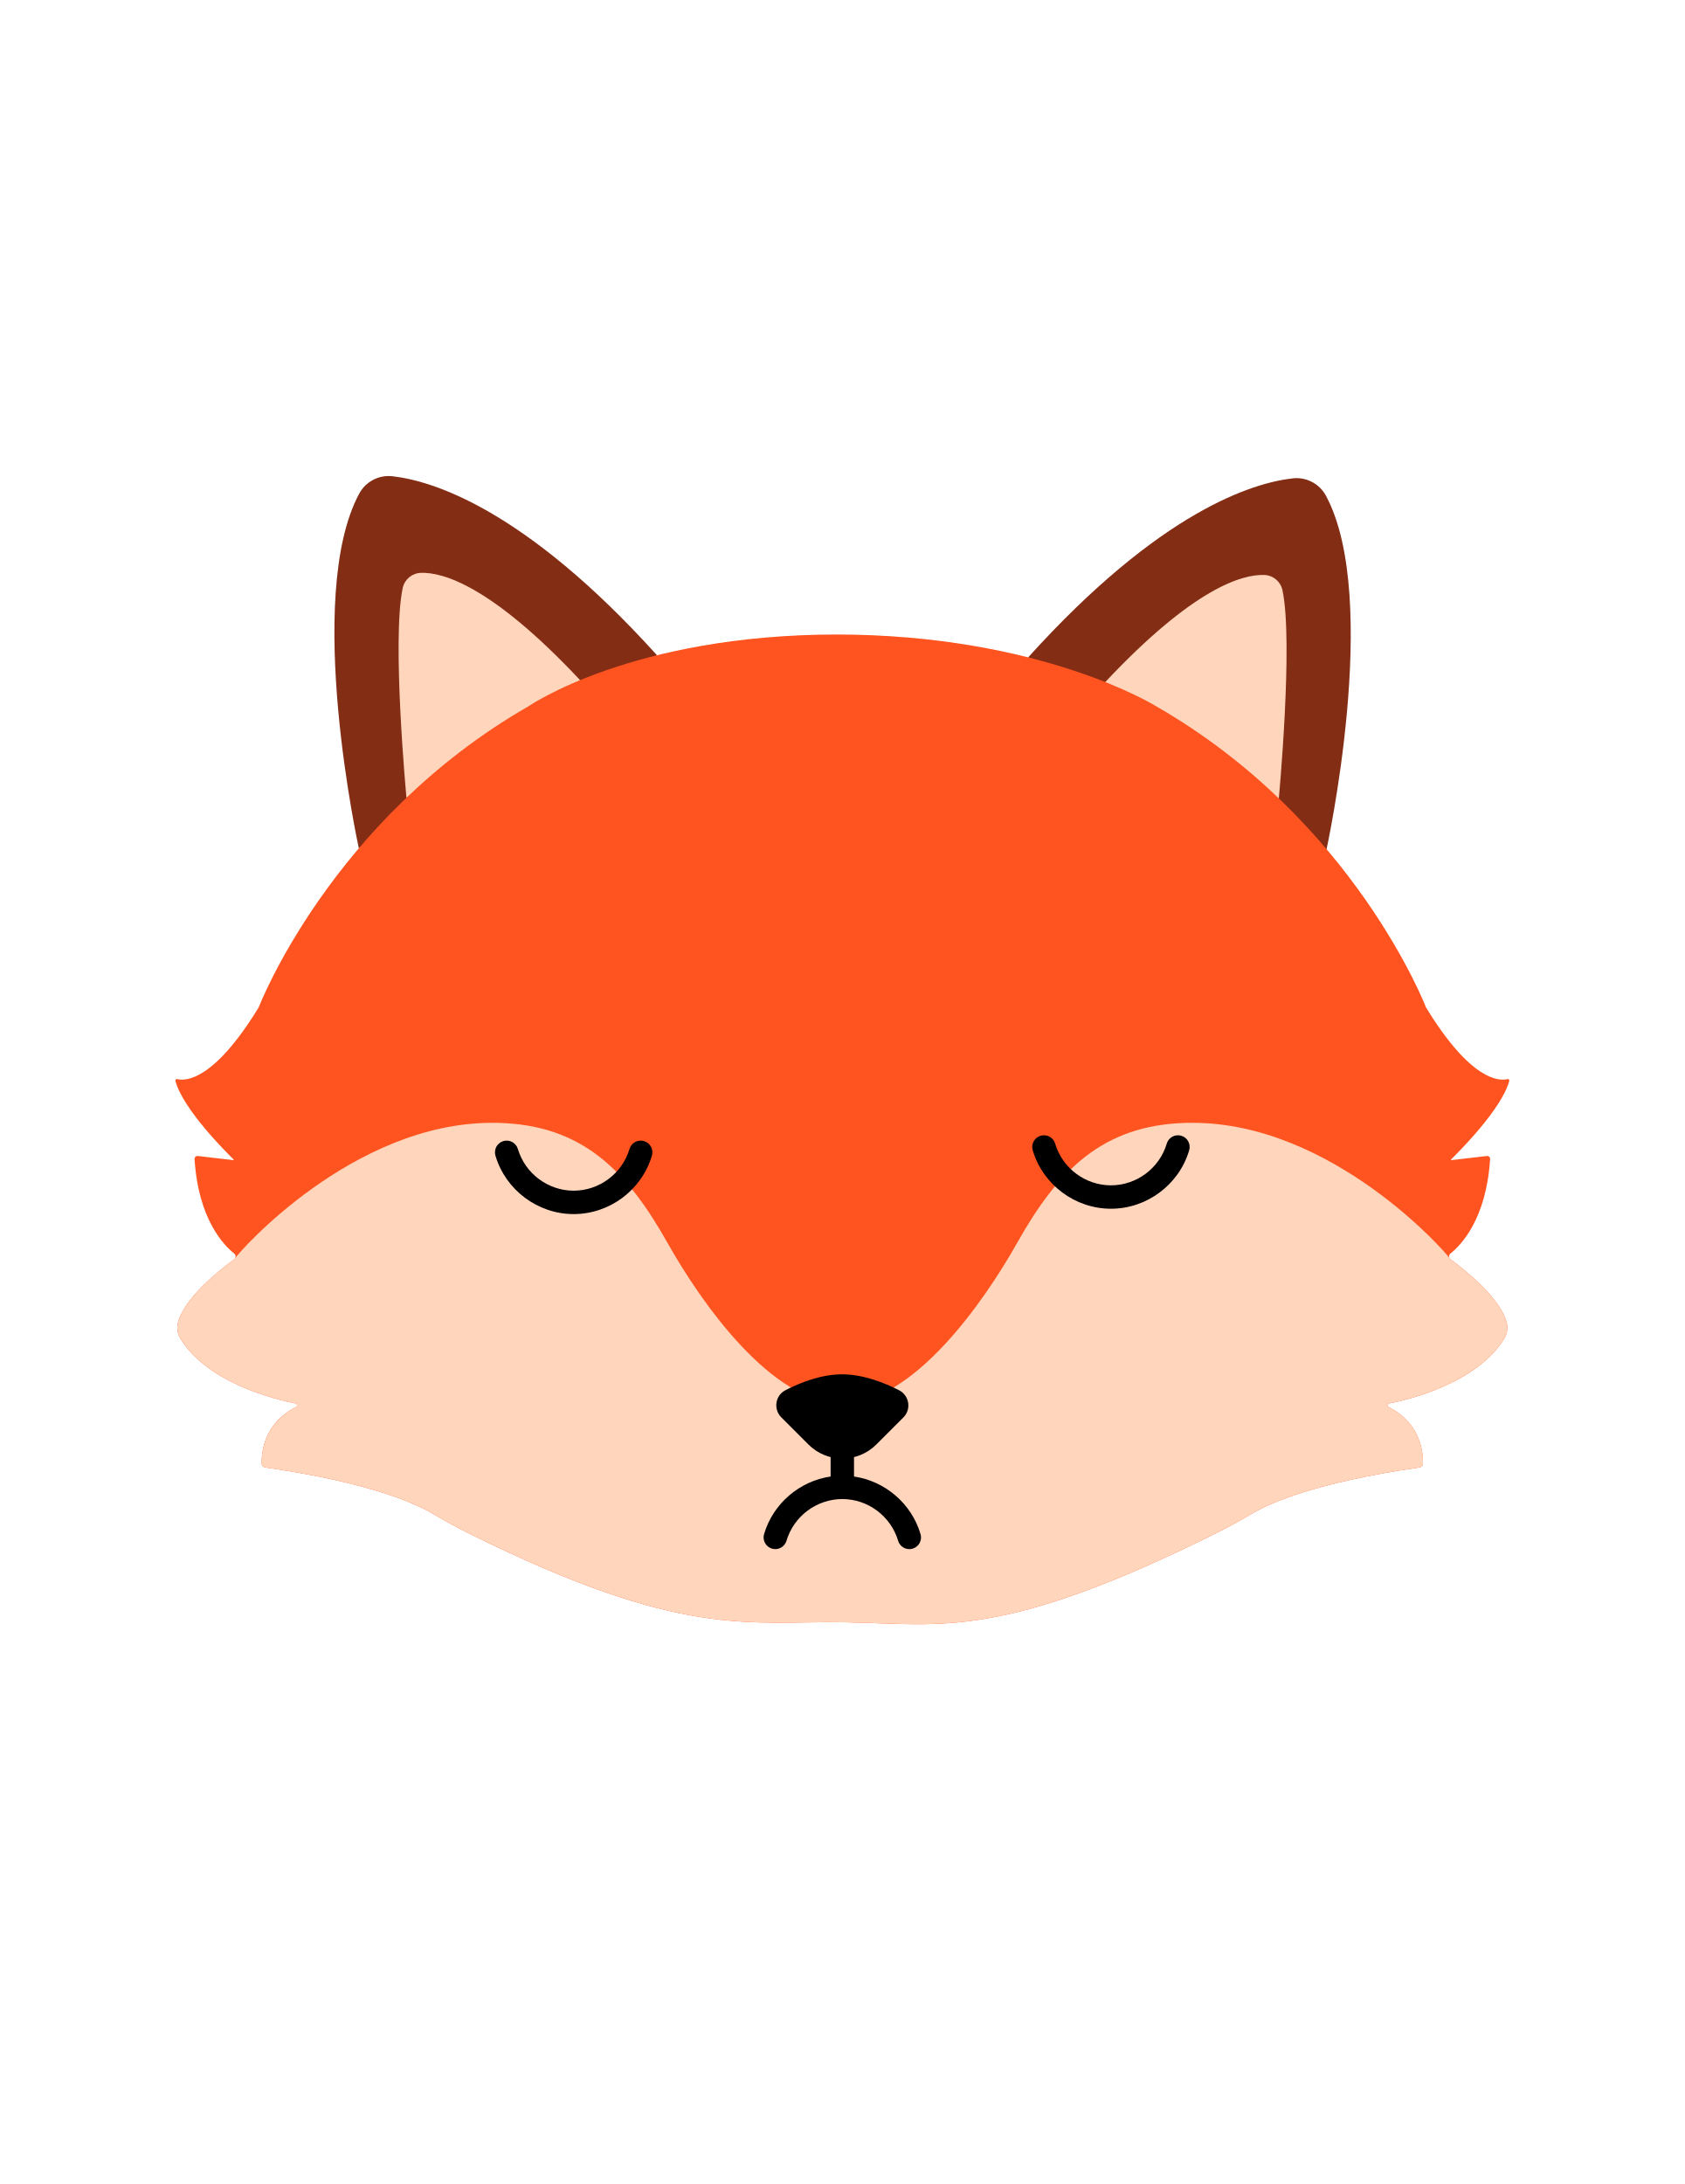
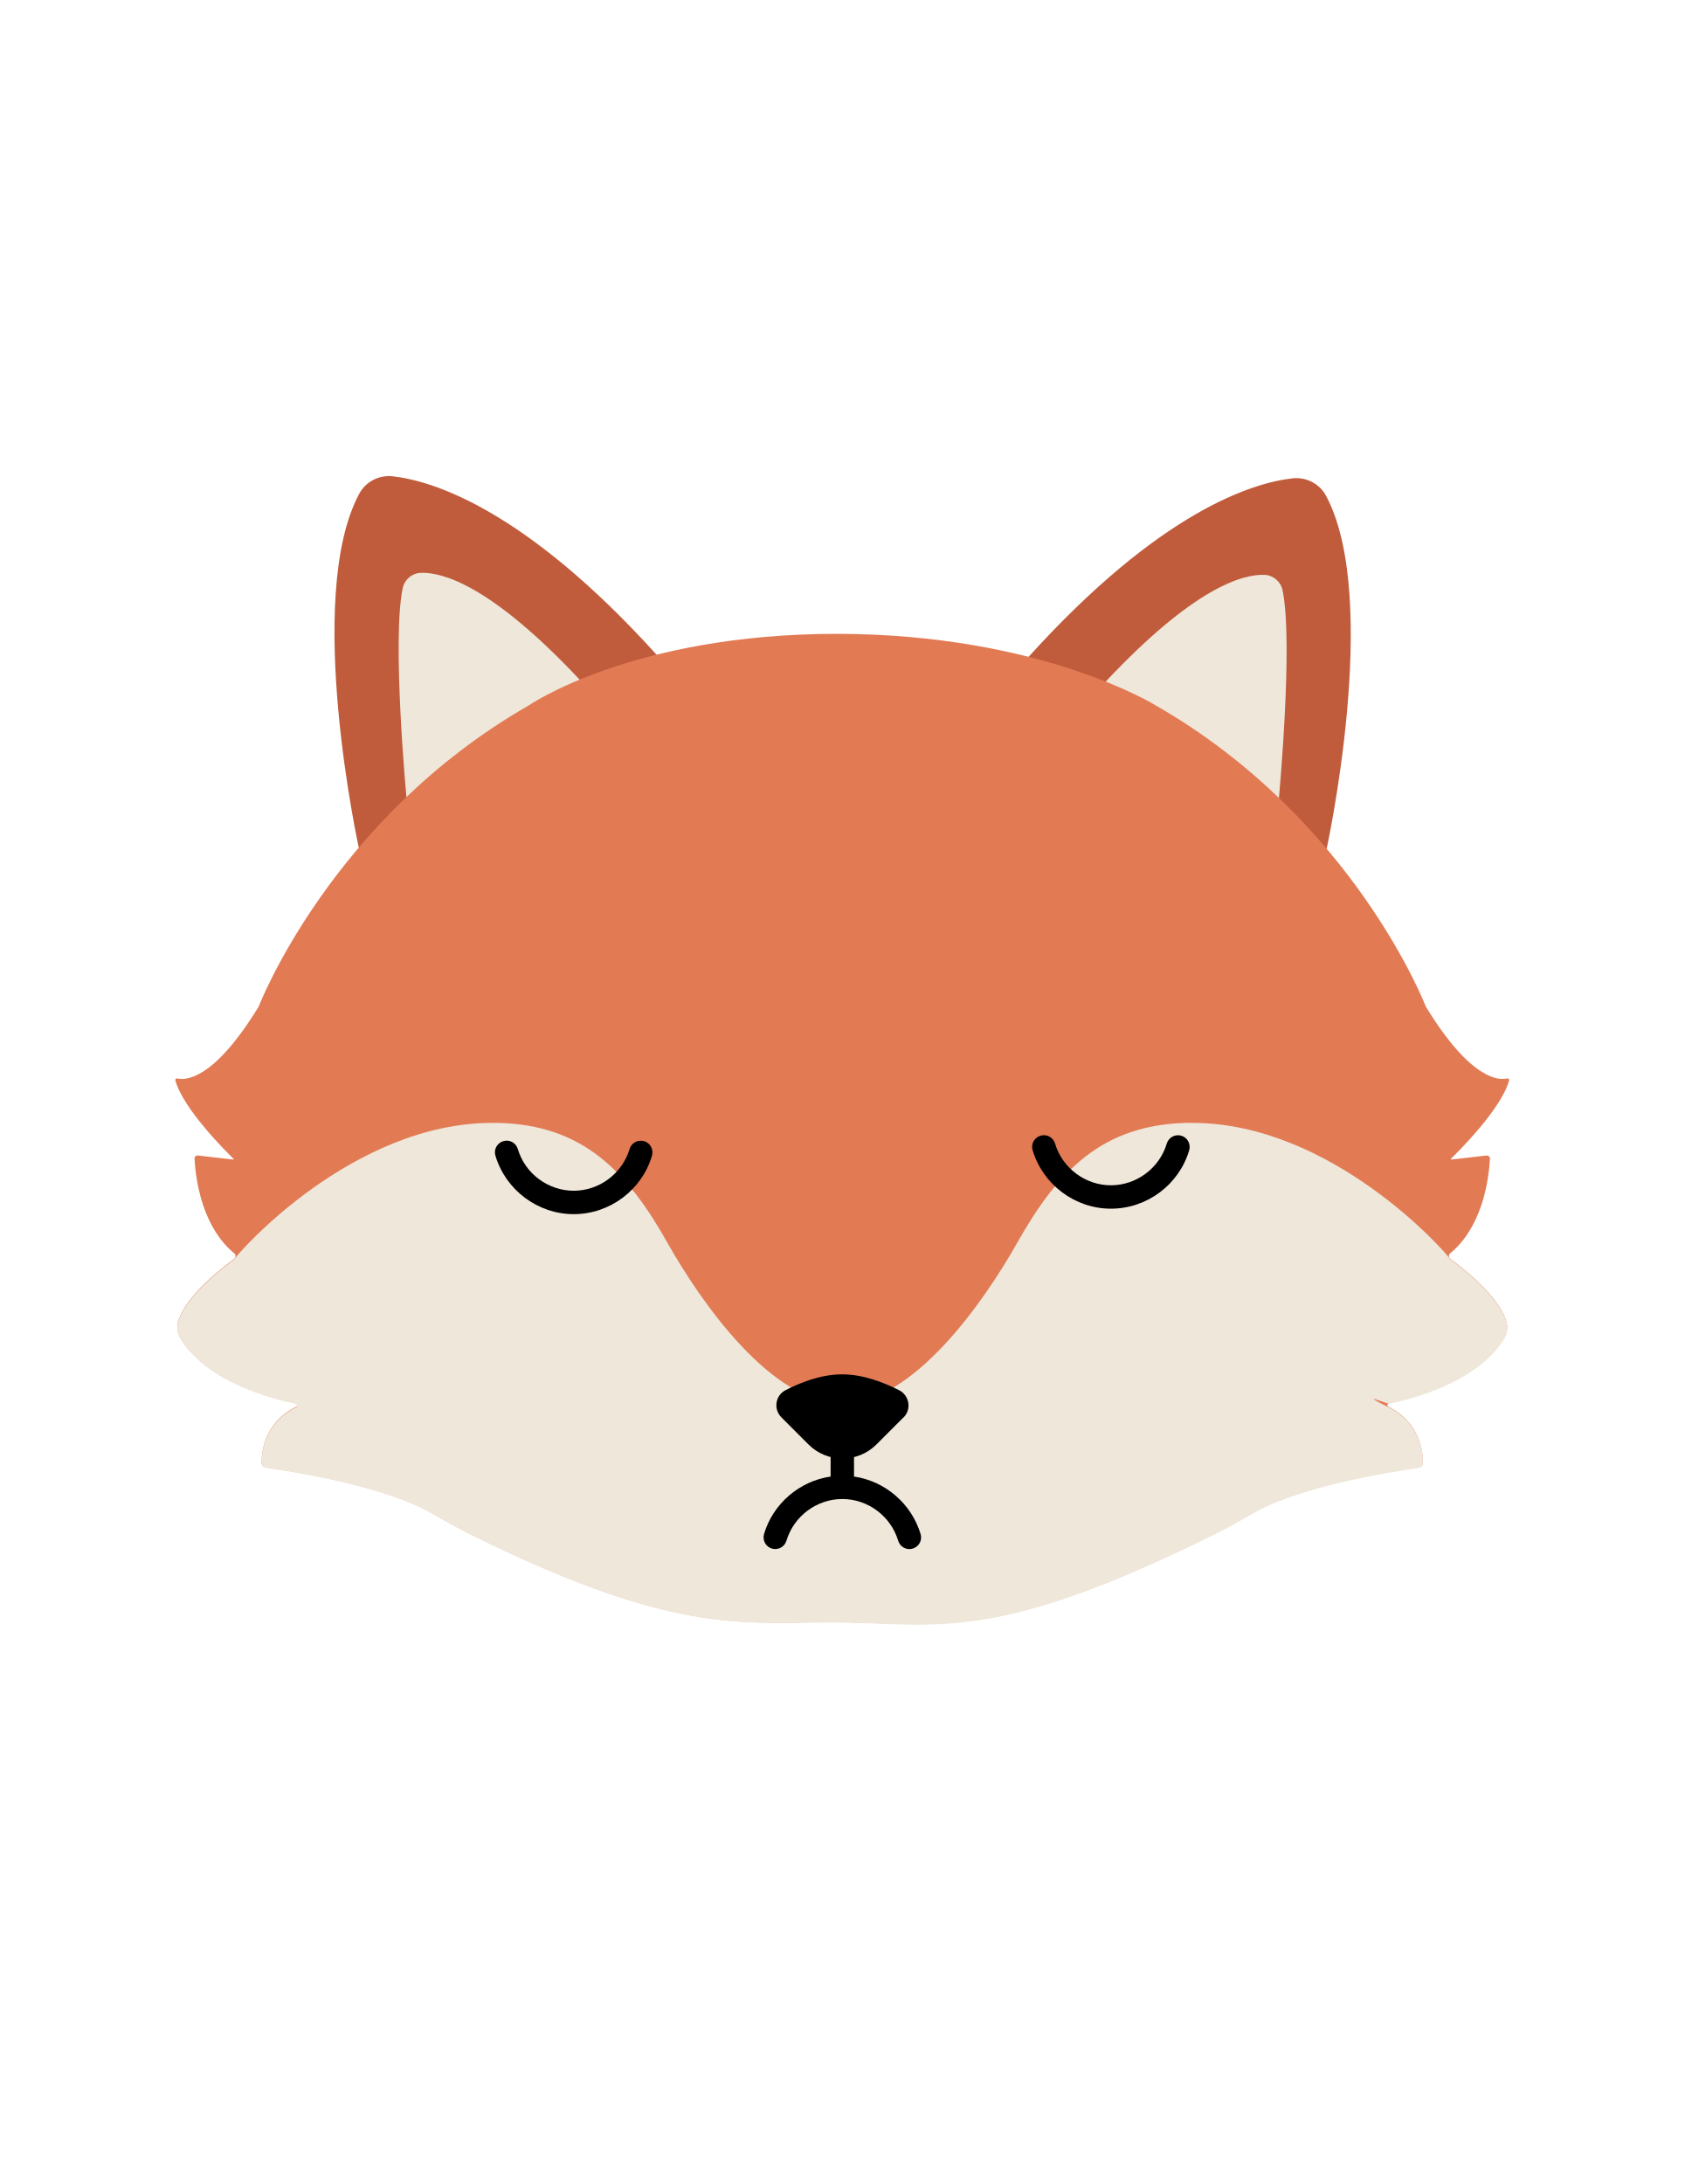
- <svg xmlns="http://www.w3.org/2000/svg" id="fox" viewBox="0 0 1080 1400">
+ <svg xmlns="http://www.w3.org/2000/svg" id="fox" version="1.1" viewBox="0 0 1080 1400">
  <defs>
    <style>
-       .cls-1 {
+       .st0 {
        fill: none;
      }

-       .cls-2 {
-         fill: #ffd5bc;
+       .st1 {
+         fill: #e27a54;
      }

-       .cls-3 {
-         fill: #832d14;
+       .st2 {
+         fill: #efe7da;
      }

-       .cls-4 {
-         fill: #ff5420;
+       .st3 {
+         fill: #c05c3c;
      }

-       .cls-5 {
+       .st4 {
        stroke: #000;
        stroke-linecap: round;
        stroke-miterlimit: 10;
      }
    </style>
  </defs>
-   <path class="cls-3" d="M230.05,543.77s-35.4-160.96.22-227.32c4.14-7.71,12.58-12.15,21.27-11.17,25.3,2.84,84.64,20.61,169.66,114.76" />
-   <path class="cls-2" d="M260.58,511.38s-9.53-101.15-2.4-134.47c1.18-5.51,5.98-9.5,11.61-9.7,14.02-.5,45.29,8.21,102.1,68.78" />
-   <path class="cls-3" d="M850.29,545.12s35.4-160.96-.22-227.32c-4.14-7.71-12.58-12.15-21.27-11.17-25.3,2.84-84.64,20.61-169.66,114.76" />
-   <path class="cls-2" d="M819.76,512.74s9.53-101.15,2.4-134.47c-1.18-5.51-5.98-9.5-11.61-9.7-14.02-.5-45.29,8.21-102.1,68.78" />
-   <path class="cls-4" d="M542.8,1039.95c-62.89-1.18-104.19,11.56-242.19-56.99-8.14-4.04-16.09-8.47-23.94-13.07-9.95-5.82-39.26-19.54-106.66-29.2-1.24-.18-2.19-1.21-2.23-2.46-.21-6.47,1.05-25.84,22.04-36.29,1.03-.51.82-2.06-.32-2.28-13.11-2.58-56.27-13.06-73.85-41.56-1.97-3.19-2.51-7.07-1.48-10.68,2.15-7.56,10.01-20.88,35.94-40.2,1.23-.91,1.24-2.74.04-3.68-6.43-5.05-23-21.69-25.42-60.57-.07-1.15.92-2.08,2.06-1.95l22.7,2.64c.26.03.42-.28.23-.47-4.4-4.28-32.36-32.02-37.27-50.3-.19-.71.46-1.34,1.18-1.16,5.23,1.31,23.33,1.31,52.22-46,0,0,46.16-120.27,173.04-193.03,0,0,66.2-45.97,198.07-45.97h-1.18c131.87,0,205.35,45.97,205.35,45.97,126.88,72.76,173.04,193.03,173.04,193.03,28.89,47.32,46.99,47.32,52.22,46,.71-.18,1.37.45,1.18,1.16-4.91,18.28-32.87,46.01-37.27,50.3-.19.18-.03.5.23.47l22.7-2.64c1.14-.13,2.14.8,2.06,1.95-2.43,38.88-18.99,55.52-25.42,60.57-1.2.94-1.19,2.77.04,3.68,25.93,19.33,33.79,32.65,35.94,40.2,1.02,3.6.49,7.49-1.48,10.68-17.58,28.51-60.74,38.98-73.85,41.56-1.13.22-1.35,1.76-.32,2.28,20.99,10.46,22.24,29.82,22.04,36.29-.04,1.25-.99,2.28-2.23,2.46-67.4,9.66-96.72,23.38-106.66,29.2-7.85,4.59-15.8,9.02-23.94,13.07-138,68.54-175.55,58.14-236.59,56.99Z" />
-   <path class="cls-1" d="M230.05,543.77s-35.4-160.96.22-227.32c4.14-7.71,12.58-12.15,21.27-11.17,25.3,2.84,84.64,20.61,169.66,114.76" />
-   <path class="cls-1" d="M260.58,511.38s-9.53-101.15-2.4-134.47c1.18-5.51,5.98-9.5,11.61-9.7,14.02-.5,45.29,8.21,102.1,68.78" />
-   <path class="cls-2" d="M764.03,719.75c-1.22,0-2.44.02-3.64.05-53.5,1.41-82.09,30.29-108.32,76.94-21.56,38.33-66.86,103.01-112.06,103.01s-90.5-64.68-112.06-103.01c-26.24-46.65-54.82-75.53-108.32-76.94-1.21-.03-2.42-.05-3.64-.05-89.91-.24-163.05,83.05-165.39,86.98h0c-.13.18-.28.34-.47.48-25.93,19.33-33.79,32.65-35.94,40.2-1.02,3.6-.49,7.49,1.48,10.68,17.58,28.51,60.74,38.98,73.85,41.56,1.13.22,1.35,1.76.32,2.28-20.99,10.46-22.24,29.82-22.04,36.29.04,1.25.99,2.28,2.23,2.46,67.4,9.66,96.72,23.38,106.66,29.2,7.85,4.59,15.8,9.02,23.94,13.07,138,68.54,179.29,55.81,242.19,56.99,61.04,1.15,98.59,11.55,236.59-56.99,8.14-4.04,16.09-8.47,23.94-13.07,9.95-5.82,39.26-19.54,106.66-29.2,1.24-.18,2.19-1.21,2.23-2.46.21-6.47-1.05-25.84-22.04-36.29-1.03-.51-.82-2.06.32-2.28,13.11-2.58,56.27-13.06,73.85-41.56,1.97-3.19,2.51-7.07,1.48-10.68-2.15-7.56-10.01-20.88-35.94-40.2-.19-.14-.34-.31-.47-.48h0c-2.34-3.93-75.49-87.23-165.39-86.98Z" />
-   <path class="cls-5" d="M578.78,908.27l-17.35,17.35c-11.81,11.81-30.96,11.81-42.77,0l-17.42-17.42c-4.98-4.98-3.71-13.39,2.55-16.61,9.28-4.77,22.77-10.17,36.26-10.11,13.4.05,26.8,5.4,36.07,10.12,6.32,3.22,7.69,11.65,2.67,16.67Z" />
-   <path d="M585.09,992.72c-.71.21-1.43.31-2.13.31-3.24,0-6.23-2.12-7.19-5.38-4.65-15.73-19.36-26.72-35.77-26.72s-31.13,10.99-35.78,26.72c-1.17,3.97-5.34,6.24-9.31,5.07-3.98-1.18-6.24-5.35-5.07-9.32,5.8-19.63,22.77-34,42.66-36.92v-26.66c0-4.14,3.35-7.5,7.5-7.5s7.5,3.36,7.5,7.5v26.66c19.88,2.92,36.85,17.29,42.65,36.92,1.18,3.97-1.09,8.14-5.06,9.32Z" />
-   <path d="M367.78,778.26c-23.01,0-43.64-15.41-50.16-37.47-1.17-3.97,1.09-8.14,5.07-9.32,3.98-1.17,8.14,1.1,9.32,5.07,4.65,15.73,19.36,26.72,35.77,26.72s31.12-10.99,35.77-26.72c1.17-3.97,5.34-6.24,9.32-5.07,3.97,1.17,6.24,5.35,5.07,9.32-6.52,22.06-27.14,37.47-50.16,37.47Z" />
-   <path d="M712.22,774.83c-23.01,0-43.64-15.41-50.16-37.47-1.17-3.97,1.09-8.14,5.07-9.32,3.97-1.17,8.14,1.1,9.32,5.07,4.65,15.73,19.36,26.72,35.77,26.72s31.12-10.99,35.77-26.72c1.17-3.97,5.34-6.24,9.32-5.07,3.97,1.17,6.24,5.35,5.07,9.32-6.52,22.06-27.14,37.47-50.16,37.47Z" />
+   <path class="st3" d="M230.1,543.8s-35.4-161,.2-227.3c4.1-7.7,12.6-12.1,21.3-11.2,25.3,2.8,84.6,20.6,169.7,114.8" />
+   <path class="st2" d="M260.6,511.4s-9.5-101.1-2.4-134.5c1.2-5.5,6-9.5,11.6-9.7,14-.5,45.3,8.2,102.1,68.8" />
+   <path class="st3" d="M850.3,545.1s35.4-161-.2-227.3c-4.1-7.7-12.6-12.1-21.3-11.2-25.3,2.8-84.6,20.6-169.7,114.8" />
+   <path class="st2" d="M819.8,512.7s9.5-101.1,2.4-134.5c-1.2-5.5-6-9.5-11.6-9.7-14-.5-45.3,8.2-102.1,68.8" />
+   <path class="st1" d="M542.8,1039.9c-62.9-1.2-104.2,11.6-242.2-57-8.1-4-16.1-8.5-23.9-13.1-10-5.8-39.3-19.5-106.7-29.2-1.2-.2-2.2-1.2-2.2-2.5-.2-6.5,1.1-25.8,22-36.3,1-.5.8-2.1-.3-2.3-13.1-2.6-56.3-13.1-73.8-41.6-2-3.2-2.5-7.1-1.5-10.7,2.2-7.6,10-20.9,35.9-40.2,1.2-.9,1.2-2.7,0-3.7-6.4-5-23-21.7-25.4-60.6,0-1.2.9-2.1,2.1-2l22.7,2.6c.3,0,.4-.3.2-.5-4.4-4.3-32.4-32-37.3-50.3-.2-.7.5-1.3,1.2-1.2,5.2,1.3,23.3,1.3,52.2-46,0,0,46.2-120.3,173-193,0,0,66.2-46,198.1-46h-1.2c131.9,0,205.4,46,205.4,46,126.9,72.8,173,193,173,193,28.9,47.3,47,47.3,52.2,46,.7-.2,1.4.5,1.2,1.2-4.9,18.3-32.9,46-37.3,50.3-.2.2,0,.5.2.5l22.7-2.6c1.1,0,2.1.8,2.1,2-2.4,38.9-19,55.5-25.4,60.6-1.2.9-1.2,2.8,0,3.7,25.9,19.3,33.8,32.7,35.9,40.2,1,3.6.5,7.5-1.5,10.7-17.6,28.5-60.7,39-73.8,41.6-1.1.2-1.3,1.8-.3,2.3,21,10.5,22.2,29.8,22,36.3,0,1.2-1,2.3-2.2,2.5-67.4,9.7-96.7,23.4-106.7,29.2-7.8,4.6-15.8,9-23.9,13.1-138,68.5-175.5,58.1-236.6,57h.1Z" />
+   <path class="st0" d="M230.1,543.8s-35.4-161,.2-227.3c4.1-7.7,12.6-12.1,21.3-11.2,25.3,2.8,84.6,20.6,169.7,114.8" />
+   <path class="st0" d="M260.6,511.4s-9.5-101.1-2.4-134.5c1.2-5.5,6-9.5,11.6-9.7,14-.5,45.3,8.2,102.1,68.8" />
+   <path class="st2" d="M764,719.8h-3.6c-53.5,1.4-82.1,30.3-108.3,76.9-21.6,38.3-66.9,103-112.1,103s-90.5-64.7-112.1-103c-26.2-46.7-54.8-75.5-108.3-76.9h-3.6c-89.9-.2-163.1,83-165.4,87h0c-.1.2-.3.3-.5.5-25.9,19.3-33.8,32.7-35.9,40.2-1,3.6-.5,7.5,1.5,10.7,17.6,28.5,60.7,39,73.8,41.6,1.1.2,1.4,1.8.3,2.3-21,10.5-22.2,29.8-22,36.3,0,1.2,1,2.3,2.2,2.5,67.4,9.7,96.7,23.4,106.7,29.2,7.9,4.6,15.8,9,23.9,13.1,138,68.5,179.3,55.8,242.2,57,61,1.2,98.6,11.6,236.6-57,8.1-4,16.1-8.5,23.9-13.1,10-5.8,39.3-19.5,106.7-29.2,1.2-.2,2.2-1.2,2.2-2.5.2-6.5-1-25.8-22-36.3s-.8-2.1.3-2.3c13.1-2.6,56.3-13.1,73.8-41.6,2-3.2,2.5-7.1,1.5-10.7-2.2-7.6-10-20.9-35.9-40.2-.2,0-.3-.3-.5-.5h0c-2.3-3.9-75.5-87.2-165.4-87h0Z" />
+   <path class="st4" d="M578.8,908.3l-17.3,17.3c-11.8,11.8-31,11.8-42.8,0l-17.4-17.4c-5-5-3.7-13.4,2.5-16.6,9.3-4.8,22.8-10.2,36.3-10.1,13.4,0,26.8,5.4,36.1,10.1,6.3,3.2,7.7,11.7,2.7,16.7h-.1Z" />
+   <path d="M585.1,992.7c-.7.2-1.4.3-2.1.3-3.2,0-6.2-2.1-7.2-5.4-4.7-15.7-19.4-26.7-35.8-26.7s-31.1,11-35.8,26.7c-1.2,4-5.3,6.2-9.3,5.1-4-1.2-6.2-5.3-5.1-9.3,5.8-19.6,22.8-34,42.7-36.9v-26.7c0-4.1,3.3-7.5,7.5-7.5s7.5,3.4,7.5,7.5v26.7c19.9,2.9,36.8,17.3,42.7,36.9,1.2,4-1.1,8.1-5.1,9.3h0Z" />
+   <path d="M367.8,778.3c-23,0-43.6-15.4-50.2-37.5-1.2-4,1.1-8.1,5.1-9.3s8.1,1.1,9.3,5.1c4.6,15.7,19.4,26.7,35.8,26.7s31.1-11,35.8-26.7c1.2-4,5.3-6.2,9.3-5.1,4,1.2,6.2,5.3,5.1,9.3-6.5,22.1-27.1,37.5-50.2,37.5h0Z" />
+   <path d="M712.2,774.8c-23,0-43.6-15.4-50.2-37.5-1.2-4,1.1-8.1,5.1-9.3s8.1,1.1,9.3,5.1c4.7,15.7,19.4,26.7,35.8,26.7s31.1-11,35.8-26.7c1.2-4,5.3-6.2,9.3-5.1,4,1.2,6.2,5.3,5.1,9.3-6.5,22.1-27.1,37.5-50.2,37.5h0Z" />
</svg>
